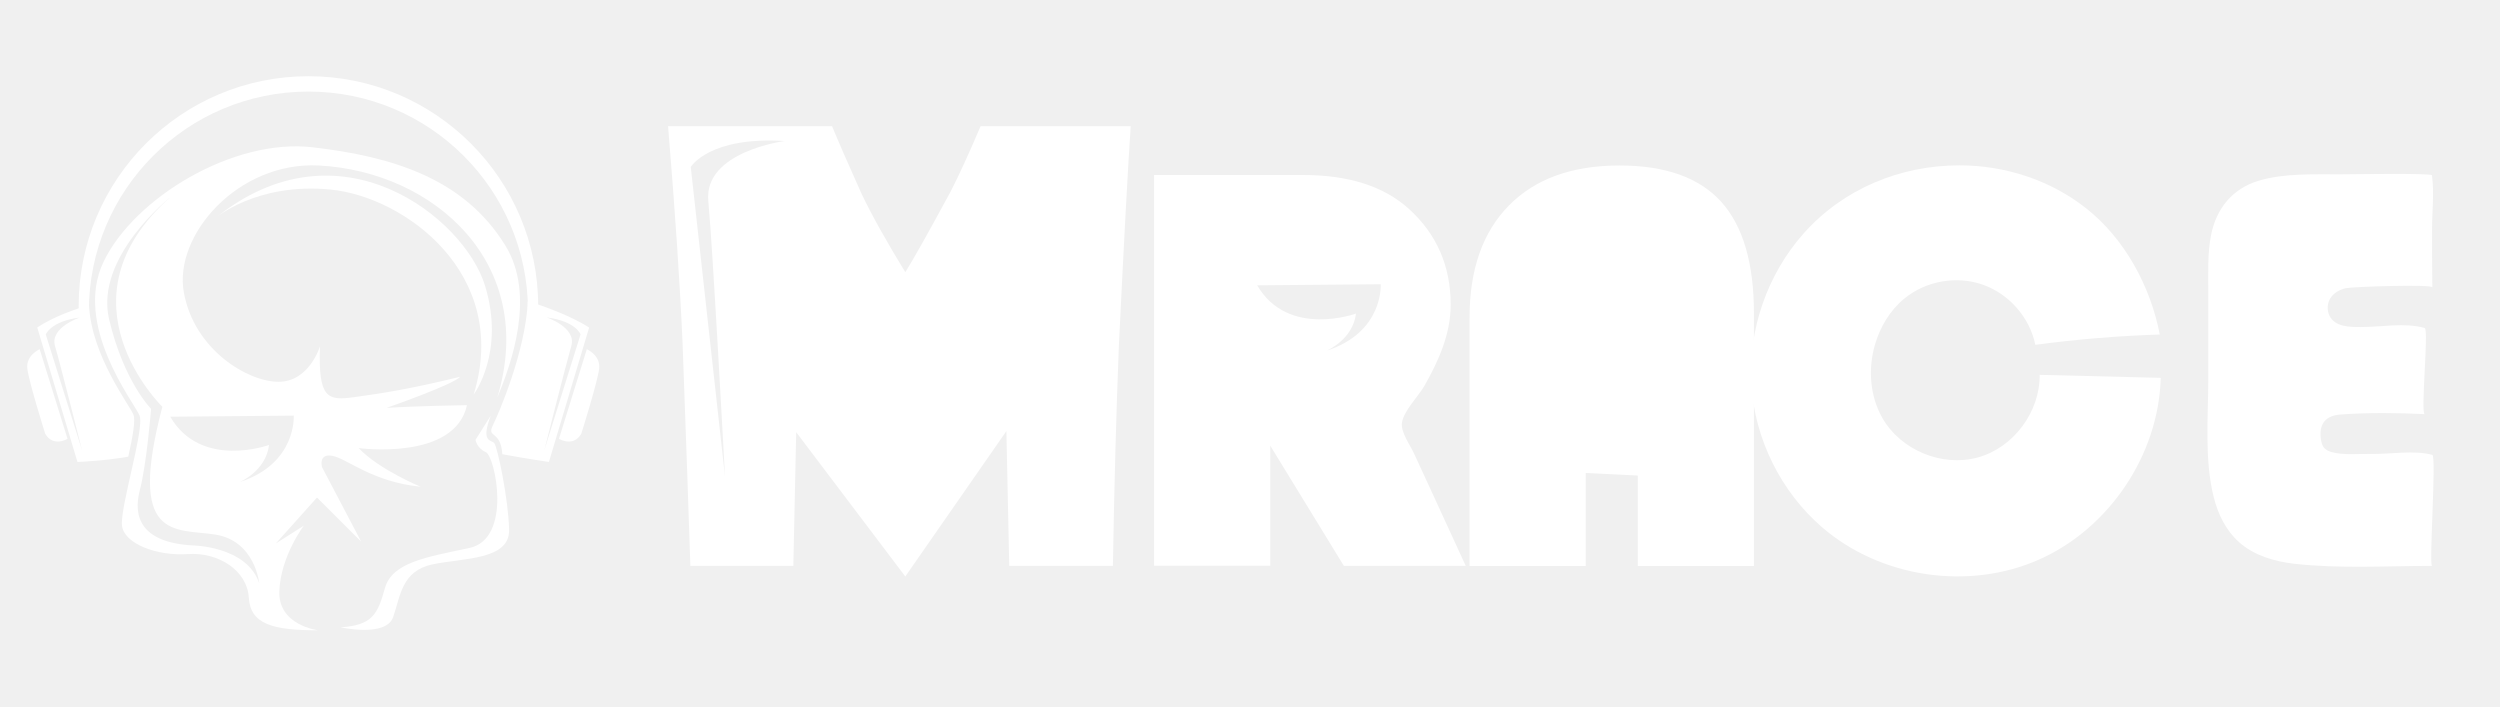
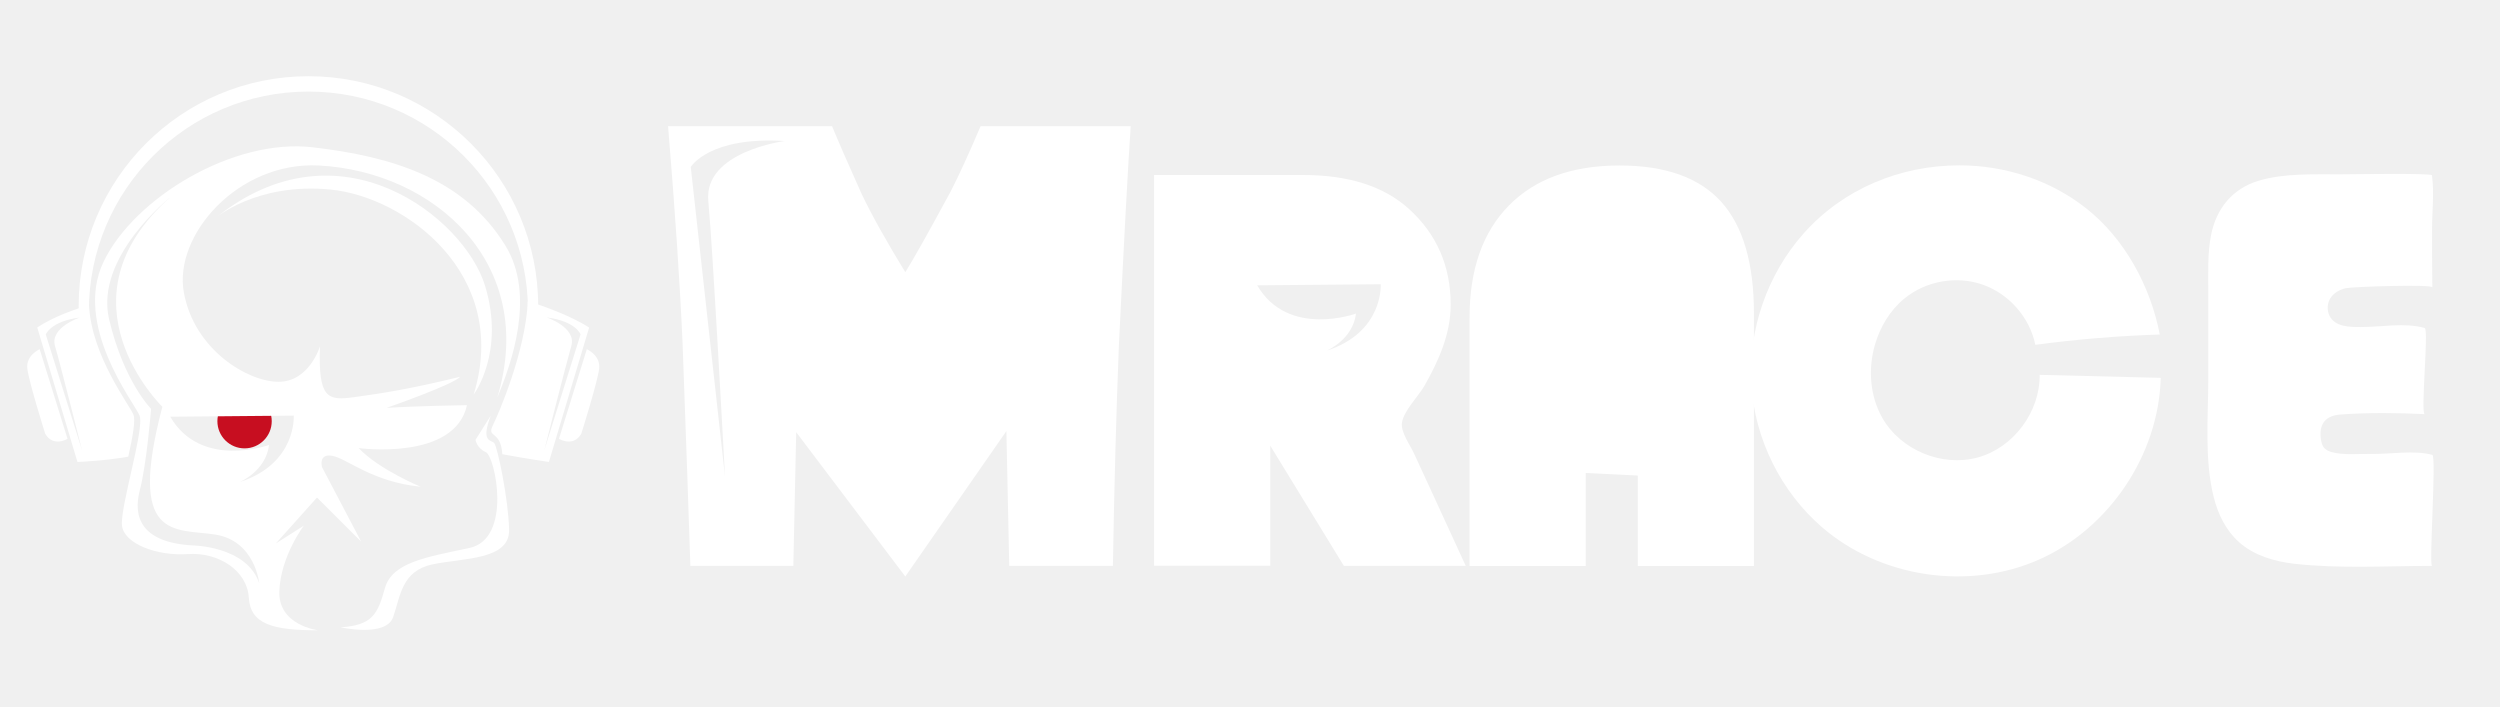
<svg xmlns="http://www.w3.org/2000/svg" version="1.1" id="Layer_1" x="0px" y="0px" viewBox="0 0 184 52" style="enable-background:new 0 0 184 52;" xml:space="preserve">
  <style type="text/css">
- 	.st0{fill:#FFFFFF;}
- 	.st1{opacity:0.99;fill:#FFFFFF;}
+ 	.ojo{fill:#C70E20;}
+ 	.st1{fill:#FFFFFF;}
+ 	.st2{opacity:0.99;fill:#FFFFFF;}
+ 	circle{fill:transparent}
</style>
+   <circle class="ojo" cx="18" cy="31" r="2" />
  <g>
    <g>
-       <path class="st0" d="M37.2,18.08c-3.05-4.97-8.36-6.56-14.19-7.24c-5.83-0.68-13.11,3.71-15.38,8.41    c-2.27,4.7,2.25,10.38,2.64,11.33c0.39,0.95-1.45,6.77-1.29,8.11c0.16,1.34,2.59,2.25,4.86,2.09c2.27-0.15,4.35,1.23,4.47,3.19    c0.12,1.96,1.71,2.42,5.12,2.42c0,0-2.99-0.35-2.87-2.91c0.11-2.56,1.8-4.79,1.8-4.79L20.3,40l3.03-3.38l3.25,3.24l-2.88-5.48    c0,0-0.29-1.03,0.77-0.83c1.06,0.2,2.96,1.93,6.48,2.27c0,0-3.06-1.26-4.55-2.84c0,0,7.06,0.96,7.97-3.16c0,0-3.53,0.05-5.92,0.2    c0,0,4.87-1.69,5.42-2.29c-3.79,0.93-5.86,1.23-7.8,1.5c-1.95,0.27-2.66,0.13-2.52-3.74c0,0-0.78,2.61-3.05,2.61    c-2.27,0-6.21-2.36-6.97-6.58c-0.76-4.22,4-9.64,9.93-9.34c8.49,0.44,16.14,7.23,13.14,17.08c-0.02,0-0.03,0.01,0,0    c0.03-0.01,0.01,0,0,0C37.61,26.85,39.46,21.75,37.2,18.08z M14.12,40.14c-3.75-0.23-4.34-2.11-3.83-4.06    c0.51-1.94,0.83-5.99,0.83-5.99s-2.01-2.01-3.09-6.59c-1.08-4.58,4.51-8.99,4.51-8.99c-8.63,7.62-0.59,15.43-0.59,15.43    c-2.61,9.89,0.91,8.95,3.87,9.4c2.96,0.45,3.26,3.59,3.26,3.59C18.15,40.16,14.12,40.14,14.12,40.14z M21.62,30.59    c0,0,0.23,3.53-3.98,4.89c0,0,1.93-0.8,2.16-2.73c0,0-5,1.82-7.27-2.08L21.62,30.59z" />
-       <path class="st0" d="M36.12,30.59L35,32.37c0,0,0.08,0.61,0.76,0.91c0.68,0.3,1.97,6.37-1.21,7.05c-3.18,0.68-5.69,1.06-6.22,2.96    c-0.53,1.9-0.91,2.73-3.26,2.88c0,0,3.34,0.76,3.87-0.76c0.53-1.52,0.61-3.38,2.88-3.87c2.27-0.48,5.69-0.31,5.65-2.54    c-0.04-2.23-0.87-6.17-1.1-6.4S35.37,32.56,36.12,30.59z" />
-       <path class="st0" d="M15.83,16.07c0,0,3.03-2.65,8.49-2.12c5.46,0.53,13.27,6.22,10.54,15.09c0,0,2.35-3.11,0.83-8.04    C34.17,16.07,25,8.64,15.83,16.07z" />
+       <path class="st1" d="M37.2,18.08c-3.05-4.97-8.36-6.56-14.19-7.24c-5.83-0.68-13.11,3.71-15.38,8.41    c-2.27,4.7,2.25,10.38,2.64,11.33c0.39,0.95-1.45,6.77-1.29,8.11c0.16,1.34,2.59,2.25,4.86,2.09c2.27-0.15,4.35,1.23,4.47,3.19    c0.12,1.96,1.71,2.42,5.12,2.42c0,0-2.99-0.35-2.87-2.91c0.11-2.56,1.8-4.79,1.8-4.79L20.3,40l3.03-3.38l3.25,3.24l-2.88-5.48    c0,0-0.29-1.03,0.77-0.83c1.06,0.2,2.96,1.93,6.48,2.27c0,0-3.06-1.26-4.55-2.84c0,0,7.06,0.96,7.97-3.16c0,0-3.53,0.05-5.92,0.2    c0,0,4.87-1.69,5.42-2.29c-3.79,0.93-5.86,1.23-7.8,1.5c-1.95,0.27-2.66,0.13-2.52-3.74c0,0-0.78,2.61-3.05,2.61    c-2.27,0-6.21-2.36-6.97-6.58c-0.76-4.22,4-9.64,9.93-9.34c8.49,0.44,16.14,7.23,13.14,17.08c-0.02,0-0.03,0.01,0,0    c0.03-0.01,0.01,0,0,0C37.61,26.85,39.46,21.75,37.2,18.08z M14.12,40.14c-3.75-0.23-4.34-2.11-3.83-4.06    c0.51-1.94,0.83-5.99,0.83-5.99s-2.01-2.01-3.09-6.59c-1.08-4.58,4.51-8.99,4.51-8.99c-8.63,7.62-0.59,15.43-0.59,15.43    c-2.61,9.89,0.91,8.95,3.87,9.4c2.96,0.45,3.26,3.59,3.26,3.59C18.15,40.16,14.12,40.14,14.12,40.14z M21.62,30.59    c0,0,0.23,3.53-3.98,4.89c0,0,1.93-0.8,2.16-2.73c0,0-5,1.82-7.27-2.08L21.62,30.59z" />
+       <path class="st1" d="M36.12,30.59L35,32.37c0,0,0.08,0.61,0.76,0.91c0.68,0.3,1.97,6.37-1.21,7.05c-3.18,0.68-5.69,1.06-6.22,2.96    c-0.53,1.9-0.91,2.73-3.26,2.88c0,0,3.34,0.76,3.87-0.76c0.53-1.52,0.61-3.38,2.88-3.87c2.27-0.48,5.69-0.31,5.65-2.54    c-0.04-2.23-0.87-6.17-1.1-6.4S35.37,32.56,36.12,30.59z" />
+       <path class="st1" d="M15.83,16.07c0,0,3.03-2.65,8.49-2.12c5.46,0.53,13.27,6.22,10.54,15.09c0,0,2.35-3.11,0.83-8.04    C34.17,16.07,25,8.64,15.83,16.07z" />
      <g>
-         <path class="st0" d="M9.82,30.52c-0.3-0.74-3.08-4.31-3.27-8.06c-0.97,0.28-2.54,0.81-3.81,1.64L5.7,34c0,0,1.99-0.07,3.74-0.39     C9.76,32.18,9.99,30.92,9.82,30.52z M3.37,24.62c0,0,0.34-0.97,2.5-1.25c0,0-2.22,0.74-1.82,2.1c0.4,1.36,1.99,7.68,1.99,7.68     L3.37,24.62z" />
-         <path class="st0" d="M2.92,25.7c0,0-1.02,0.45-0.91,1.42c0.11,0.97,1.31,4.78,1.31,4.78s0.45,1.02,1.65,0.4L2.92,25.7z" />
+         <path class="st1" d="M9.82,30.52c-0.3-0.74-3.08-4.31-3.27-8.06c-0.97,0.28-2.54,0.81-3.81,1.64L5.7,34c0,0,1.99-0.07,3.74-0.39     C9.76,32.18,9.99,30.92,9.82,30.52z M3.37,24.62c0,0,0.34-0.97,2.5-1.25c0,0-2.22,0.74-1.82,2.1c0.4,1.36,1.99,7.68,1.99,7.68     L3.37,24.62z" />
+         <path class="st1" d="M2.92,25.7c0,0-1.02,0.45-0.91,1.42c0.11,0.97,1.31,4.78,1.31,4.78s0.45,1.02,1.65,0.4L2.92,25.7z" />
      </g>
      <g>
-         <path class="st0" d="M38.85,22.17c-0.18,3.76-2.2,8.38-2.56,9.1c-0.51,1.02,0.57,0.34,0.68,2.16C38.73,33.76,40.4,34,40.4,34     l2.96-9.89C42.09,23.27,39.82,22.45,38.85,22.17z M40.06,33.14c0,0,1.59-6.31,1.99-7.68c0.4-1.36-1.82-2.1-1.82-2.1     c2.16,0.28,2.5,1.25,2.5,1.25L40.06,33.14z" />
-         <path class="st0" d="M43.19,25.7c0,0,1.02,0.45,0.91,1.42c-0.11,0.97-1.31,4.78-1.31,4.78s-0.45,1.02-1.65,0.4L43.19,25.7z" />
+         <path class="st1" d="M38.85,22.17c-0.18,3.76-2.2,8.38-2.56,9.1c-0.51,1.02,0.57,0.34,0.68,2.16C38.73,33.76,40.4,34,40.4,34     l2.96-9.89C42.09,23.27,39.82,22.45,38.85,22.17z M40.06,33.14c0,0,1.59-6.31,1.99-7.68c0.4-1.36-1.82-2.1-1.82-2.1     c2.16,0.28,2.5,1.25,2.5,1.25L40.06,33.14z" />
+         <path class="st1" d="M43.19,25.7c0,0,1.02,0.45,0.91,1.42c-0.11,0.97-1.31,4.78-1.31,4.78s-0.45,1.02-1.65,0.4L43.19,25.7z" />
      </g>
-       <path class="st0" d="M22.7,5.61c-9.34,0-16.91,7.57-16.91,16.91c0,0.23,0.01,0.47,0.02,0.7c0.15-0.06,0.32-0.1,0.49-0.1    c0.03,0,0.06,0,0.09,0c0.05-0.01,0.1-0.03,0.15-0.04c0-0.06,0-0.12,0-0.18c0-8.93,7.23-16.16,16.16-16.16    c8.92,0,16.15,7.22,16.16,16.14c0.25,0.06,0.49,0.13,0.73,0.22c0.01-0.19,0.02-0.38,0.02-0.57C39.61,13.18,32.04,5.61,22.7,5.61z" />
+       <path class="st1" d="M22.7,5.61c-9.34,0-16.91,7.57-16.91,16.91c0,0.23,0.01,0.47,0.02,0.7c0.15-0.06,0.32-0.1,0.49-0.1    c0.03,0,0.06,0,0.09,0c0.05-0.01,0.1-0.03,0.15-0.04c0-0.06,0-0.12,0-0.18c0-8.93,7.23-16.16,16.16-16.16    c8.92,0,16.15,7.22,16.16,16.14c0.25,0.06,0.49,0.13,0.73,0.22c0.01-0.19,0.02-0.38,0.02-0.57C39.61,13.18,32.04,5.61,22.7,5.61z" />
    </g>
  </g>
-   <path class="st0" d="M150.12,27.59c2.97,0.07,5.94,0.15,8.91,0.22c-0.15,5.66-3.79,11.09-8.97,13.38s-11.64,1.33-15.94-2.37  c-3.05-2.63-4.97-6.51-5.22-10.52s1.17-8.1,3.84-11.11c2.92-3.29,7.11-5.02,11.48-5.02c3.33,0,6.65,1.07,9.28,3.13  c2.87,2.24,4.78,5.78,5.46,9.32c-3.06,0.1-6.12,0.35-9.16,0.76c-0.41-2.01-1.93-3.75-3.87-4.43c-1.94-0.68-4.21-0.27-5.79,1.04  c-1.04,0.86-1.76,2.07-2.14,3.37c-0.52,1.78-0.38,3.78,0.54,5.4c1.35,2.37,4.39,3.63,7.02,2.91  C148.18,32.96,150.15,30.32,150.12,27.59z" />
-   <path class="st0" d="M178.46,24.14c0.31,0.09-0.32,6.32,0,6.34c-2.04-0.1-4.17-0.12-6.21,0.03c-0.44,0.03-0.91,0.17-1.18,0.51  c-0.29,0.36-0.32,0.87-0.25,1.32c0.04,0.24,0.1,0.5,0.28,0.67c0.14,0.13,0.32,0.21,0.5,0.26c0.88,0.25,1.99,0.12,2.89,0.14  c1.38,0.03,3.21-0.3,4.53,0.07c0.31,0.09-0.26,8.17-0.02,8.17c-3.36,0-6.83,0.22-10.16-0.16c-1.47-0.17-2.95-0.61-4.05-1.59  c-0.96-0.86-1.55-2.06-1.86-3.31c-0.7-2.78-0.4-5.94-0.4-8.79c0-2.07,0-4.15,0-6.23c0-1.42-0.07-2.9,0.21-4.3  c0.39-1.93,1.57-3.38,3.47-3.96c1.9-0.58,4.12-0.47,6.1-0.48c0.57,0,6.65-0.1,6.68,0.07c0.18,1.26,0.01,2.66,0.01,3.94  c0,1.44,0,2.88,0.02,4.31c0-0.24-5.84-0.05-6.36,0.06c-0.45,0.1-0.89,0.34-1.14,0.73c-0.24,0.38-0.27,0.9-0.07,1.3  c0.41,0.83,1.49,0.83,2.29,0.83C175.24,24.08,176.96,23.72,178.46,24.14z" />
-   <path class="st0" d="M105.37,36.19c-0.44-0.95-0.87-1.89-1.31-2.84c-0.26-0.57-0.97-1.54-0.88-2.22c0.12-0.88,1.21-1.96,1.65-2.72  c1.05-1.85,1.94-3.82,1.94-5.98c0-2.85-1.03-5.2-3.08-7.06c-1.84-1.66-4.43-2.49-7.78-2.49H84.94v28.76h8.55V32.8l5.42,8.85h8.97  C107.05,39.83,106.21,38.01,105.37,36.19z M97.64,25.81c0,0,1.93-0.8,2.16-2.73c0,0-5,1.82-7.27-2.08l9.09-0.08  C101.62,20.92,101.85,24.45,97.64,25.81z" />
-   <path class="st0" d="M119.2,12.18c-3.5,0-6.21,0.98-8.14,2.94c-1.93,1.96-2.9,4.71-2.9,8.25c0,0,0,6.83,0,6.83  c0,3.82,0,7.64,0,11.46c0,0,8.55,0,8.55,0v-6.85l3.83,0.19v6.66h8.55V23.07c0-3.71-0.81-6.45-2.42-8.23  C125.06,13.07,122.57,12.18,119.2,12.18z" />
-   <path class="st1" d="M72.17,9.29c-0.9,2.11-1.64,3.72-2.21,4.82c-1.62,2.99-2.73,4.97-3.33,5.92c-1.36-2.22-2.44-4.14-3.22-5.77  c-1.03-2.29-1.75-3.95-2.17-4.97H49.17c0.52,6.29,0.88,11.64,1.07,16.05c0.28,7.66,0.47,13.09,0.57,16.31h7.58l0.21-9.84l8.03,10.62  l7.44-10.7l0.21,9.92h7.63c0.1-6.01,0.25-11.42,0.44-16.22c0.38-7.81,0.67-13.19,0.87-16.14H72.17z M53.36,35.07l-2.52-22.78  c0,0,1.34-2.26,6.91-1.91c0,0-5.95,0.77-5.62,4.4C52.47,18.4,53.36,35.07,53.36,35.07z" />
+   <path class="st1" d="M150.12,27.59c2.97,0.07,5.94,0.15,8.91,0.22c-0.15,5.66-3.79,11.09-8.97,13.38s-11.64,1.33-15.94-2.37  c-3.05-2.63-4.97-6.51-5.22-10.52s1.17-8.1,3.84-11.11c2.92-3.29,7.11-5.02,11.48-5.02c3.33,0,6.65,1.07,9.28,3.13  c2.87,2.24,4.78,5.78,5.46,9.32c-3.06,0.1-6.12,0.35-9.16,0.76c-0.41-2.01-1.93-3.75-3.87-4.43c-1.94-0.68-4.21-0.27-5.79,1.04  c-1.04,0.86-1.76,2.07-2.14,3.37c-0.52,1.78-0.38,3.78,0.54,5.4c1.35,2.37,4.39,3.63,7.02,2.91  C148.18,32.96,150.15,30.32,150.12,27.59z" />
+   <path class="st1" d="M178.46,24.14c0.31,0.09-0.32,6.32,0,6.34c-2.04-0.1-4.17-0.12-6.21,0.03c-0.44,0.03-0.91,0.17-1.18,0.51  c-0.29,0.36-0.32,0.87-0.25,1.32c0.04,0.24,0.1,0.5,0.28,0.67c0.14,0.13,0.32,0.21,0.5,0.26c0.88,0.25,1.99,0.12,2.89,0.14  c1.38,0.03,3.21-0.3,4.53,0.07c0.31,0.09-0.26,8.17-0.02,8.17c-3.36,0-6.83,0.22-10.16-0.16c-1.47-0.17-2.95-0.61-4.05-1.59  c-0.96-0.86-1.55-2.06-1.86-3.31c-0.7-2.78-0.4-5.94-0.4-8.79c0-2.07,0-4.15,0-6.23c0-1.42-0.07-2.9,0.21-4.3  c0.39-1.93,1.57-3.38,3.47-3.96c1.9-0.58,4.12-0.47,6.1-0.48c0.57,0,6.65-0.1,6.68,0.07c0.18,1.26,0.01,2.66,0.01,3.94  c0,1.44,0,2.88,0.02,4.31c0-0.24-5.84-0.05-6.36,0.06c-0.45,0.1-0.89,0.34-1.14,0.73c-0.24,0.38-0.27,0.9-0.07,1.3  c0.41,0.83,1.49,0.83,2.29,0.83C175.24,24.08,176.96,23.72,178.46,24.14z" />
+   <path class="st1" d="M105.37,36.19c-0.44-0.95-0.87-1.89-1.31-2.84c-0.26-0.57-0.97-1.54-0.88-2.22c0.12-0.88,1.21-1.96,1.65-2.72  c1.05-1.85,1.94-3.82,1.94-5.98c0-2.85-1.03-5.2-3.08-7.06c-1.84-1.66-4.43-2.49-7.78-2.49H84.94v28.76h8.55V32.8l5.42,8.85h8.97  C107.05,39.83,106.21,38.01,105.37,36.19z M97.64,25.81c0,0,1.93-0.8,2.16-2.73c0,0-5,1.82-7.27-2.08l9.09-0.08  C101.62,20.92,101.85,24.45,97.64,25.81z" />
+   <path class="st1" d="M119.2,12.18c-3.5,0-6.21,0.98-8.14,2.94c-1.93,1.96-2.9,4.71-2.9,8.25c0,0,0,6.83,0,6.83  c0,3.82,0,7.64,0,11.46c0,0,8.55,0,8.55,0v-6.85l3.83,0.19v6.66h8.55V23.07c0-3.71-0.81-6.45-2.42-8.23  C125.06,13.07,122.57,12.18,119.2,12.18z" />
+   <path class="st2" d="M72.17,9.29c-0.9,2.11-1.64,3.72-2.21,4.82c-1.62,2.99-2.73,4.97-3.33,5.92c-1.36-2.22-2.44-4.14-3.22-5.77  c-1.03-2.29-1.75-3.95-2.17-4.97H49.17c0.52,6.29,0.88,11.64,1.07,16.05c0.28,7.66,0.47,13.09,0.57,16.31h7.58l0.21-9.84l8.03,10.62  l7.44-10.7l0.21,9.92h7.63c0.1-6.01,0.25-11.42,0.44-16.22c0.38-7.81,0.67-13.19,0.87-16.14H72.17z M53.36,35.07l-2.52-22.78  c0,0,1.34-2.26,6.91-1.91c0,0-5.95,0.77-5.62,4.4C52.47,18.4,53.36,35.07,53.36,35.07z" />
</svg>
